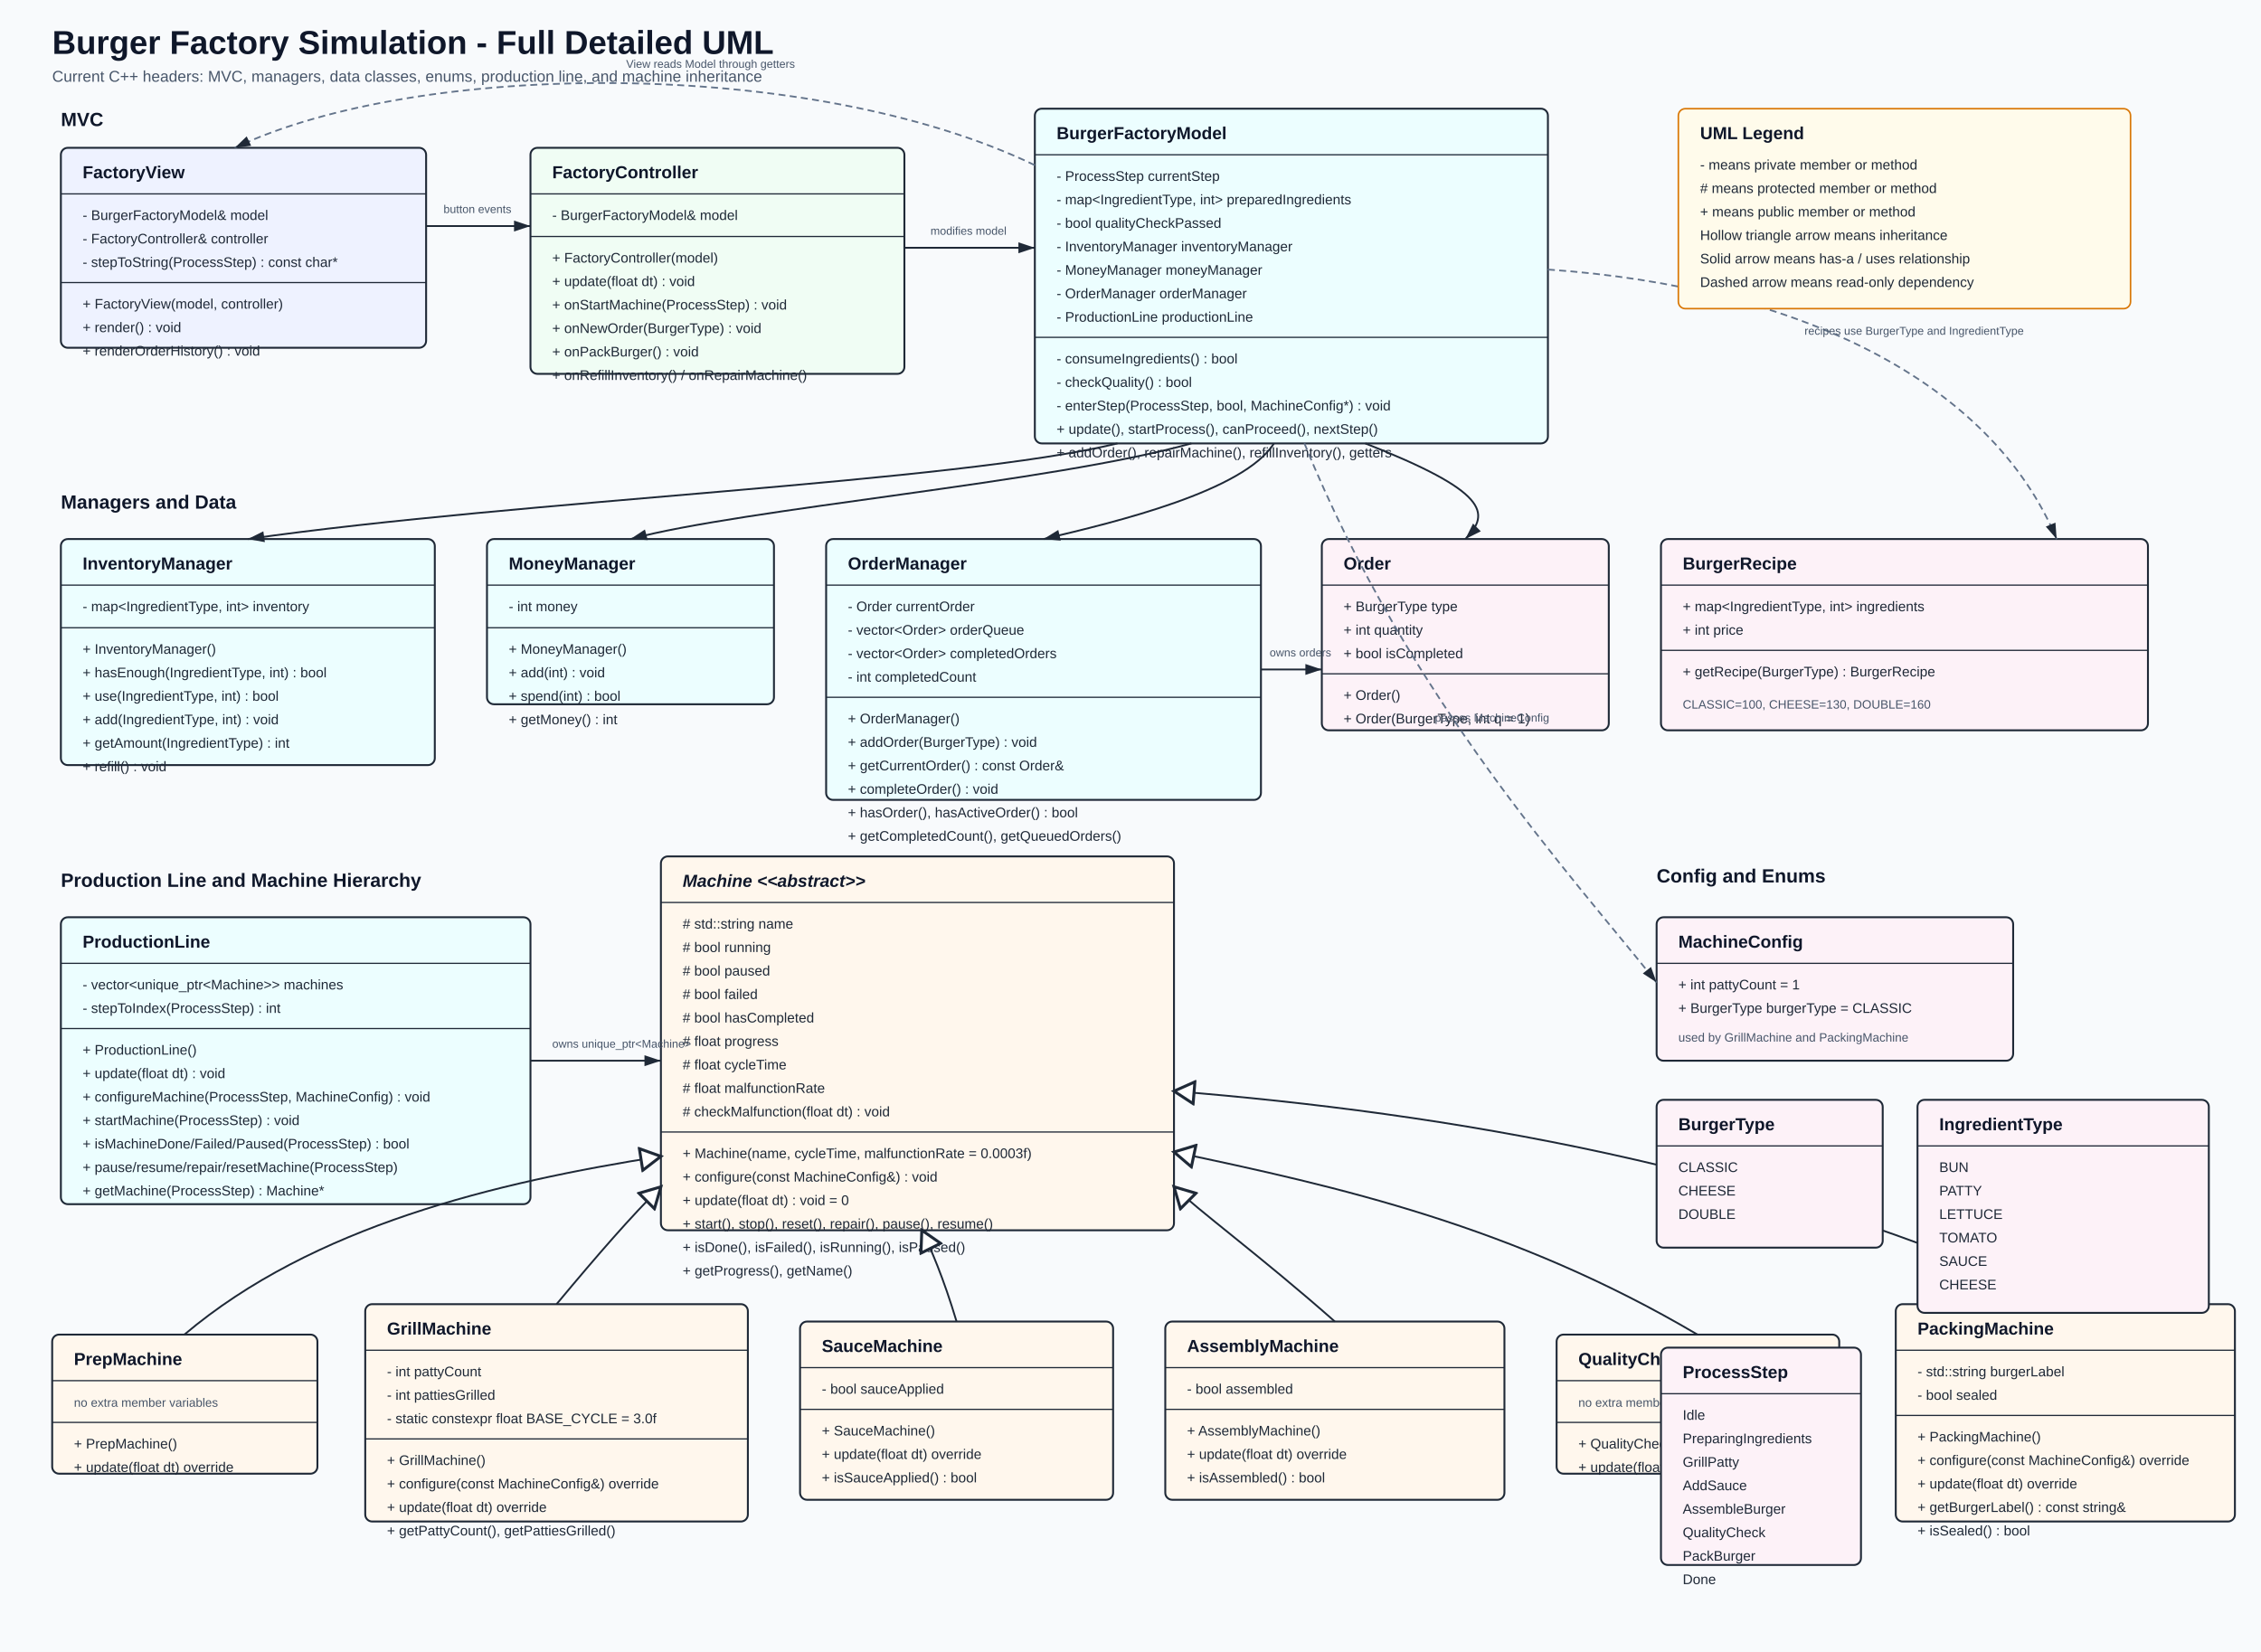
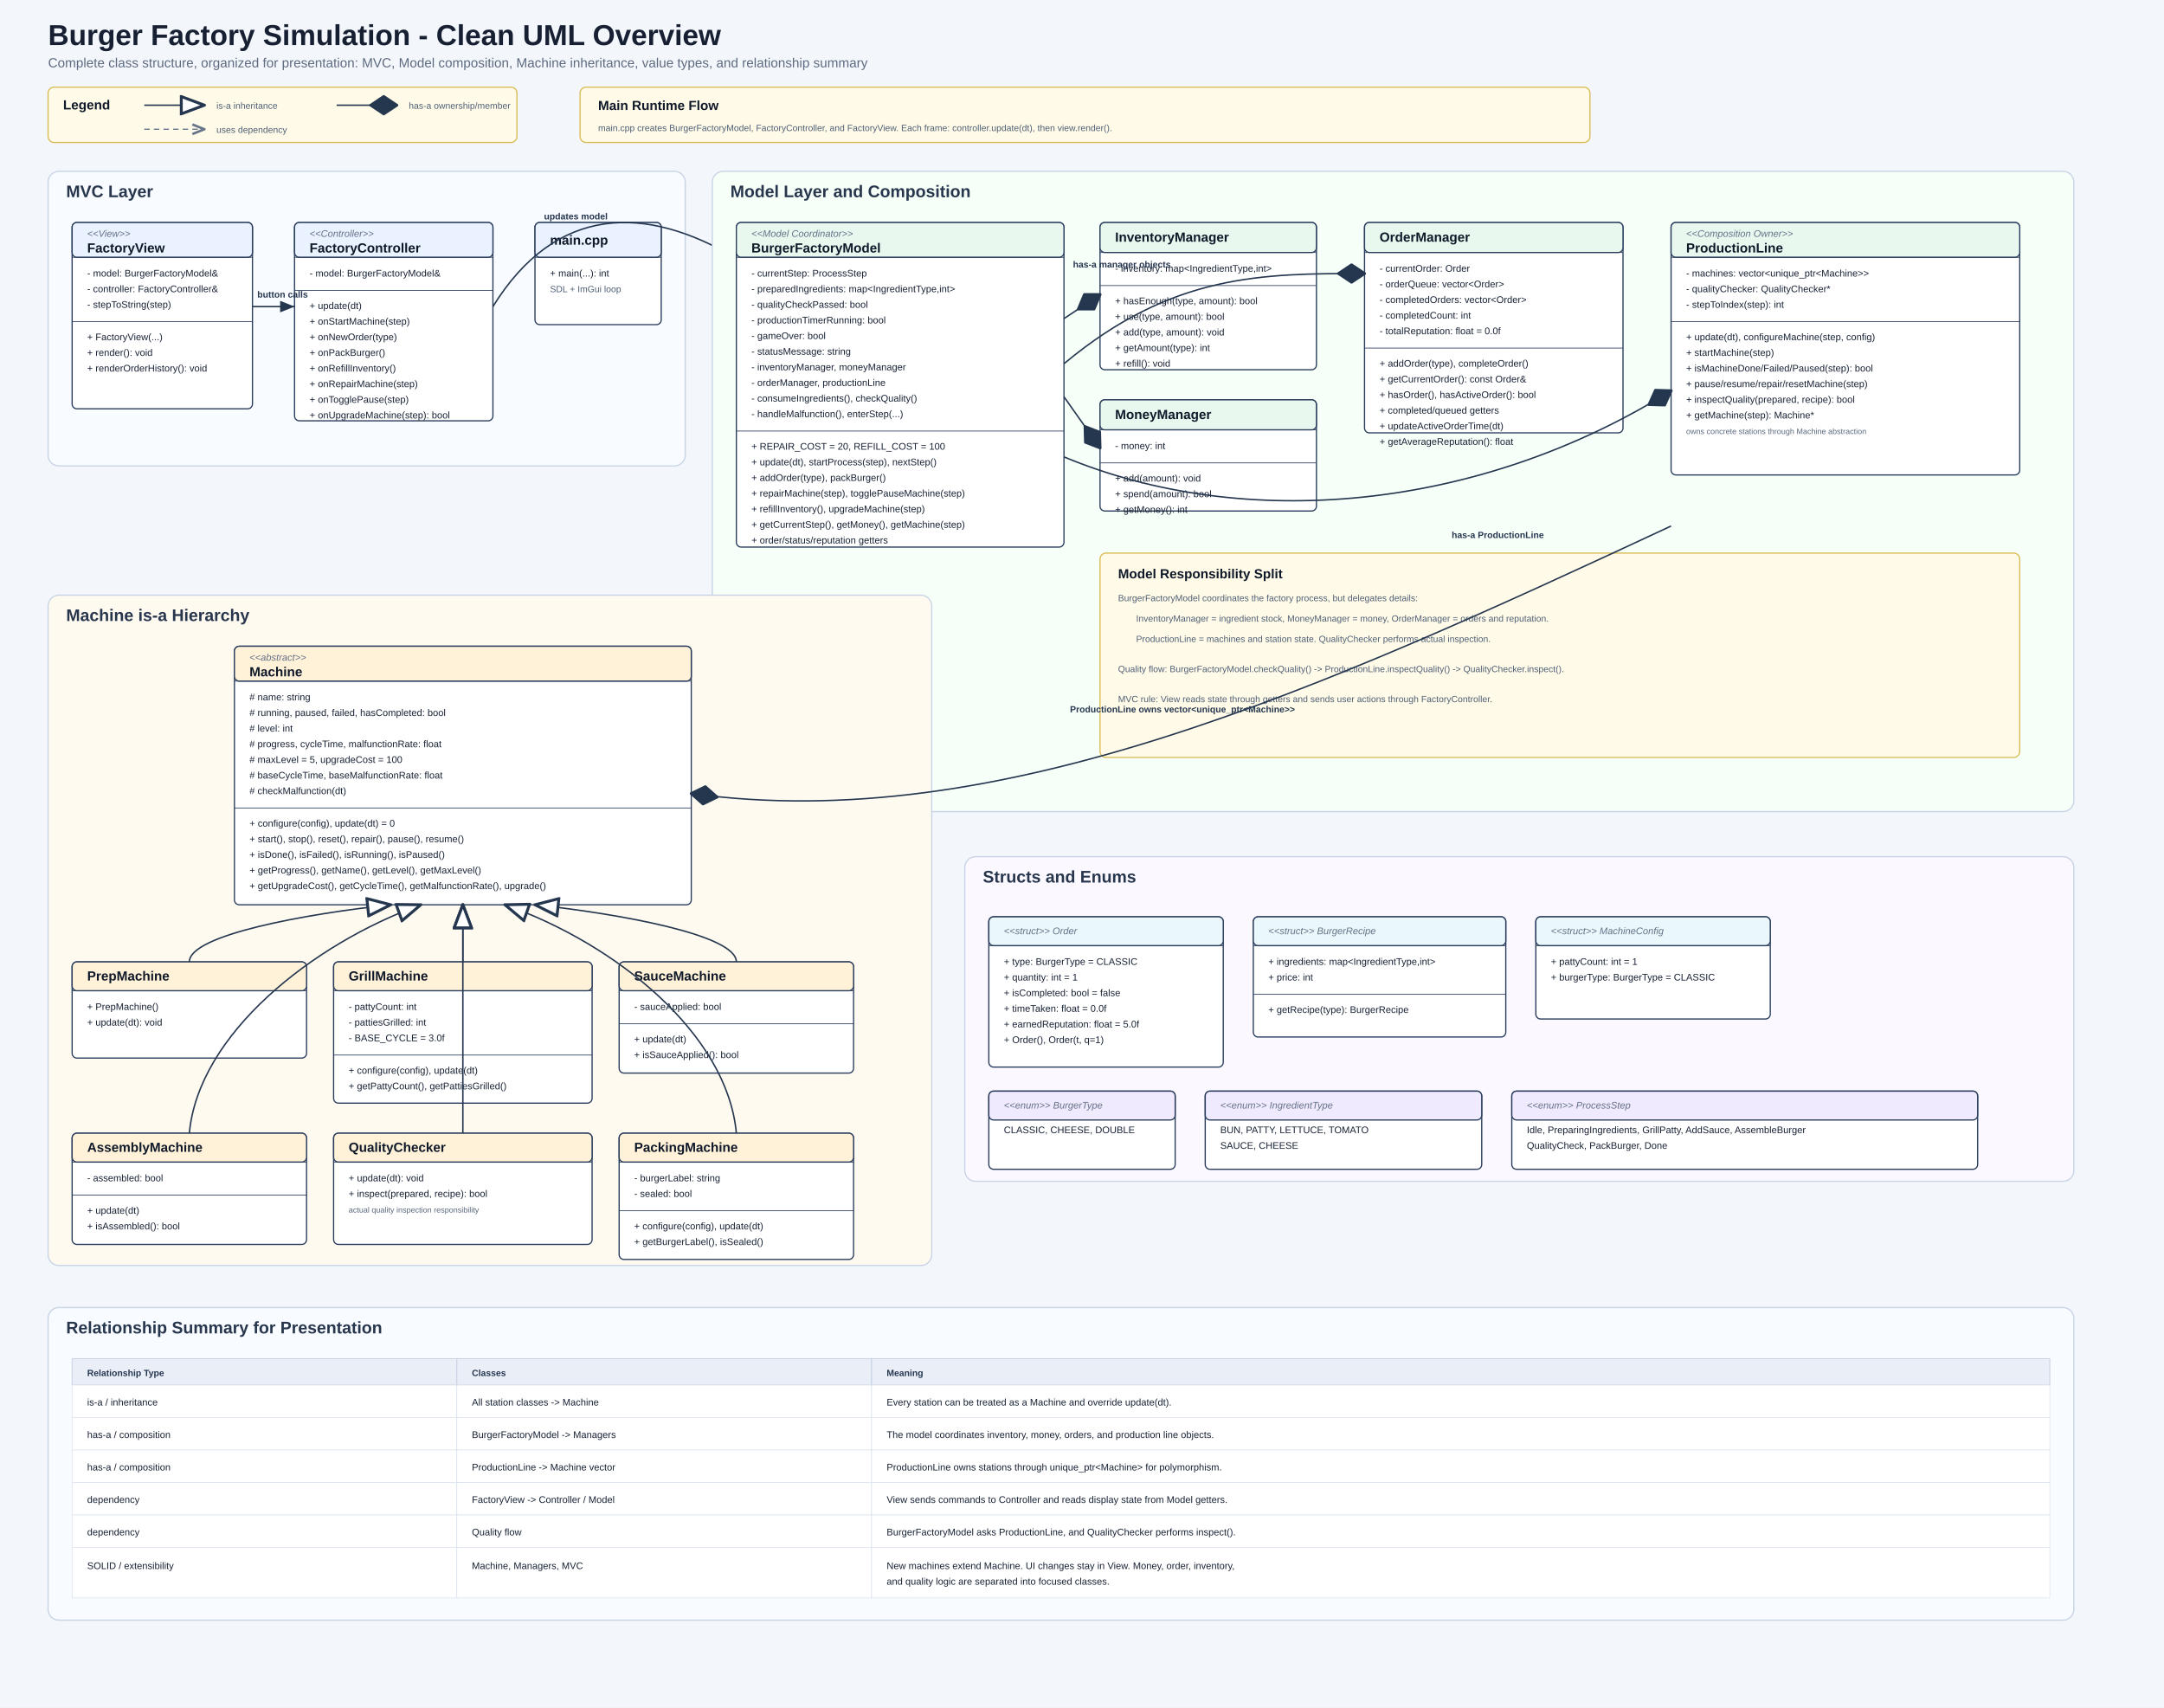
- <svg xmlns="http://www.w3.org/2000/svg" width="2600" height="1900" viewBox="0 0 2600 1900">
+ <svg xmlns="http://www.w3.org/2000/svg" width="3600" height="2840" viewBox="0 0 3600 2840">
  <defs>
-     <marker id="arrow" markerWidth="10" markerHeight="10" refX="9" refY="3" orient="auto" markerUnits="strokeWidth">
-       <path d="M0,0 L0,6 L9,3 z" fill="#1f2937" />
+     <style>
+       text { font-family: Arial, Helvetica, sans-serif; fill: #172033; }
+       .title { font-size: 48px; font-weight: 700; }
+       .subtitle { font-size: 22px; fill: #5d6a7f; }
+       .package-title { font-size: 28px; font-weight: 700; fill: #27364d; }
+       .class-name { font-size: 22px; font-weight: 700; fill: #101929; }
+       .stereo { font-size: 16px; font-style: italic; fill: #637087; }
+       .member { font-size: 16px; fill: #182235; }
+       .small { font-size: 15px; fill: #4e5e74; }
+       .tiny { font-size: 13px; fill: #58677c; }
+       .package { fill: #f8fbff; stroke: #c8d3e5; stroke-width: 2; rx: 18; }
+       .package-model { fill: #f7fff9; }
+       .package-machine { fill: #fffaf0; }
+       .package-value { fill: #fbf8ff; }
+       .box { fill: #ffffff; stroke: #293c5c; stroke-width: 2; rx: 8; }
+       .head { stroke: #293c5c; stroke-width: 2; rx: 8; }
+       .head-mvc { fill: #eaf2ff; }
+       .head-model { fill: #e8f8ef; }
+       .head-machine { fill: #fff2d9; }
+       .head-value { fill: #f0eaff; }
+       .head-struct { fill: #eaf7fb; }
+       .line { stroke: #293c5c; stroke-width: 1.2; }
+       .arrow { stroke: #25364f; stroke-width: 2.4; fill: none; }
+       .dep { stroke: #65748a; stroke-width: 2; fill: none; stroke-dasharray: 9 7; }
+       .label { font-size: 15px; font-weight: 700; fill: #25364f; }
+       .note { fill: #fffbe8; stroke: #d8bc55; stroke-width: 2; rx: 10; }
+       .table-head { fill: #e9eef7; stroke: #c8d3e5; stroke-width: 1.5; }
+       .table-row { fill: #ffffff; stroke: #d9e1ee; stroke-width: 1; }
+     </style>
+     <marker id="arrow" viewBox="0 0 12 10" refX="11" refY="5" markerWidth="12" markerHeight="10" orient="auto">
+       <path d="M 1 1 L 11 5 L 1 9 Z" fill="#25364f" />
    </marker>
-     <marker id="inherit" markerWidth="14" markerHeight="14" refX="12" refY="7" orient="auto" markerUnits="strokeWidth">
-       <path d="M12,7 L1,1 L1,13 z" fill="#ffffff" stroke="#1f2937" stroke-width="1.6" />
+     <marker id="depArrow" viewBox="0 0 12 10" refX="11" refY="5" markerWidth="12" markerHeight="10" orient="auto">
+       <path d="M 1 1 L 11 5 L 1 9" fill="none" stroke="#65748a" stroke-width="2" />
    </marker>
-     <style>
-       .bg { fill: #f8fafc; }
-       .title { font: 700 38px Arial, sans-serif; fill: #0f172a; }
-       .subtitle { font: 400 18px Arial, sans-serif; fill: #475569; }
-       .section { font: 700 22px Arial, sans-serif; fill: #0f172a; }
-       .box { fill: #ffffff; stroke: #1f2937; stroke-width: 2.2; rx: 8; }
-       .view { fill: #eef2ff; }
-       .controller { fill: #f0fdf4; }
-       .model { fill: #ecfeff; }
-       .machine { fill: #fff7ed; }
-       .data { fill: #fdf2f8; }
-       .note { fill: #fffbeb; stroke: #d97706; stroke-width: 1.8; rx: 8; }
-       .header { font: 700 20px Arial, sans-serif; fill: #0f172a; }
-       .abstract { font: italic 700 20px Arial, sans-serif; fill: #0f172a; }
-       .text { font: 400 16px Arial, sans-serif; fill: #1f2937; }
-       .small { font: 400 14px Arial, sans-serif; fill: #475569; }
-       .tiny { font: 400 13px Arial, sans-serif; fill: #475569; }
-       .rel { stroke: #1f2937; stroke-width: 2.1; fill: none; marker-end: url(#arrow); }
-       .read { stroke: #64748b; stroke-width: 2; fill: none; stroke-dasharray: 8 5; marker-end: url(#arrow); }
-       .inheritLine { stroke: #1f2937; stroke-width: 2.1; fill: none; marker-end: url(#inherit); }
-       .sep { stroke: #1f2937; stroke-width: 1.4; }
-     </style>
+     <marker id="inherit" viewBox="0 0 18 14" refX="17" refY="7" markerWidth="18" markerHeight="14" orient="auto">
+       <path d="M 17 7 L 1 1 L 1 13 Z" fill="#ffffff" stroke="#25364f" stroke-width="2" />
+     </marker>
+     <marker id="diamond" viewBox="0 0 20 14" refX="19" refY="7" markerWidth="20" markerHeight="14" orient="auto">
+       <path d="M 1 7 L 10 1 L 19 7 L 10 13 Z" fill="#25364f" stroke="#25364f" stroke-width="2" />
+     </marker>
  </defs>
-   <rect class="bg" x="0" y="0" width="2600" height="1900" />
-   <text class="title" x="60" y="62">Burger Factory Simulation - Full Detailed UML</text>
-   <text class="subtitle" x="60" y="94">Current C++ headers: MVC, managers, data classes, enums, production line, and machine inheritance</text>
-   <text class="section" x="70" y="145">MVC</text>
-   <rect class="box view" x="70" y="170" width="420" height="230" />
-   <text class="header" x="95" y="205">FactoryView</text>
-   <line class="sep" x1="70" y1="223" x2="490" y2="223" />
-   <text class="text" x="95" y="253">- BurgerFactoryModel&amp; model</text>
-   <text class="text" x="95" y="280">- FactoryController&amp; controller</text>
-   <text class="text" x="95" y="307">- stepToString(ProcessStep) : const char*</text>
-   <line class="sep" x1="70" y1="325" x2="490" y2="325" />
-   <text class="text" x="95" y="355">+ FactoryView(model, controller)</text>
-   <text class="text" x="95" y="382">+ render() : void</text>
-   <text class="text" x="95" y="409">+ renderOrderHistory() : void</text>
-   <rect class="box controller" x="610" y="170" width="430" height="260" />
-   <text class="header" x="635" y="205">FactoryController</text>
-   <line class="sep" x1="610" y1="223" x2="1040" y2="223" />
-   <text class="text" x="635" y="253">- BurgerFactoryModel&amp; model</text>
-   <line class="sep" x1="610" y1="272" x2="1040" y2="272" />
-   <text class="text" x="635" y="302">+ FactoryController(model)</text>
-   <text class="text" x="635" y="329">+ update(float dt) : void</text>
-   <text class="text" x="635" y="356">+ onStartMachine(ProcessStep) : void</text>
-   <text class="text" x="635" y="383">+ onNewOrder(BurgerType) : void</text>
-   <text class="text" x="635" y="410">+ onPackBurger() : void</text>
-   <text class="text" x="635" y="437">+ onRefillInventory() / onRepairMachine()</text>
-   <rect class="box model" x="1190" y="125" width="590" height="385" />
-   <text class="header" x="1215" y="160">BurgerFactoryModel</text>
-   <line class="sep" x1="1190" y1="178" x2="1780" y2="178" />
-   <text class="text" x="1215" y="208">- ProcessStep currentStep</text>
-   <text class="text" x="1215" y="235">- map&lt;IngredientType, int&gt; preparedIngredients</text>
-   <text class="text" x="1215" y="262">- bool qualityCheckPassed</text>
-   <text class="text" x="1215" y="289">- InventoryManager inventoryManager</text>
-   <text class="text" x="1215" y="316">- MoneyManager moneyManager</text>
-   <text class="text" x="1215" y="343">- OrderManager orderManager</text>
-   <text class="text" x="1215" y="370">- ProductionLine productionLine</text>
-   <line class="sep" x1="1190" y1="388" x2="1780" y2="388" />
-   <text class="text" x="1215" y="418">- consumeIngredients() : bool</text>
-   <text class="text" x="1215" y="445">- checkQuality() : bool</text>
-   <text class="text" x="1215" y="472">- enterStep(ProcessStep, bool, MachineConfig*) : void</text>
-   <text class="text" x="1215" y="499">+ update(), startProcess(), canProceed(), nextStep()</text>
-   <text class="text" x="1215" y="526">+ addOrder(), repairMachine(), refillInventory(), getters</text>
-   <path class="rel" d="M490 260 C535 260, 565 260, 610 260" />
-   <text class="tiny" x="510" y="245">button events</text>
-   <path class="rel" d="M1040 285 C1095 285, 1130 285, 1190 285" />
-   <text class="tiny" x="1070" y="270">modifies model</text>
-   <path class="read" d="M1190 190 C930 65, 480 70, 270 170" />
-   <text class="tiny" x="720" y="78">View reads Model through getters</text>
-   <text class="section" x="70" y="585">Managers and Data</text>
-   <rect class="box model" x="70" y="620" width="430" height="260" />
-   <text class="header" x="95" y="655">InventoryManager</text>
-   <line class="sep" x1="70" y1="673" x2="500" y2="673" />
-   <text class="text" x="95" y="703">- map&lt;IngredientType, int&gt; inventory</text>
-   <line class="sep" x1="70" y1="722" x2="500" y2="722" />
-   <text class="text" x="95" y="752">+ InventoryManager()</text>
-   <text class="text" x="95" y="779">+ hasEnough(IngredientType, int) : bool</text>
-   <text class="text" x="95" y="806">+ use(IngredientType, int) : bool</text>
-   <text class="text" x="95" y="833">+ add(IngredientType, int) : void</text>
-   <text class="text" x="95" y="860">+ getAmount(IngredientType) : int</text>
-   <text class="text" x="95" y="887">+ refill() : void</text>
-   <rect class="box model" x="560" y="620" width="330" height="190" />
-   <text class="header" x="585" y="655">MoneyManager</text>
-   <line class="sep" x1="560" y1="673" x2="890" y2="673" />
-   <text class="text" x="585" y="703">- int money</text>
-   <line class="sep" x1="560" y1="722" x2="890" y2="722" />
-   <text class="text" x="585" y="752">+ MoneyManager()</text>
-   <text class="text" x="585" y="779">+ add(int) : void</text>
-   <text class="text" x="585" y="806">+ spend(int) : bool</text>
-   <text class="text" x="585" y="833">+ getMoney() : int</text>
-   <rect class="box model" x="950" y="620" width="500" height="300" />
-   <text class="header" x="975" y="655">OrderManager</text>
-   <line class="sep" x1="950" y1="673" x2="1450" y2="673" />
-   <text class="text" x="975" y="703">- Order currentOrder</text>
-   <text class="text" x="975" y="730">- vector&lt;Order&gt; orderQueue</text>
-   <text class="text" x="975" y="757">- vector&lt;Order&gt; completedOrders</text>
-   <text class="text" x="975" y="784">- int completedCount</text>
-   <line class="sep" x1="950" y1="802" x2="1450" y2="802" />
-   <text class="text" x="975" y="832">+ OrderManager()</text>
-   <text class="text" x="975" y="859">+ addOrder(BurgerType) : void</text>
-   <text class="text" x="975" y="886">+ getCurrentOrder() : const Order&amp;</text>
-   <text class="text" x="975" y="913">+ completeOrder() : void</text>
-   <text class="text" x="975" y="940">+ hasOrder(), hasActiveOrder() : bool</text>
-   <text class="text" x="975" y="967">+ getCompletedCount(), getQueuedOrders()</text>
-   <rect class="box data" x="1520" y="620" width="330" height="220" />
-   <text class="header" x="1545" y="655">Order</text>
-   <line class="sep" x1="1520" y1="673" x2="1850" y2="673" />
-   <text class="text" x="1545" y="703">+ BurgerType type</text>
-   <text class="text" x="1545" y="730">+ int quantity</text>
-   <text class="text" x="1545" y="757">+ bool isCompleted</text>
-   <line class="sep" x1="1520" y1="775" x2="1850" y2="775" />
-   <text class="text" x="1545" y="805">+ Order()</text>
-   <text class="text" x="1545" y="832">+ Order(BurgerType, int q = 1)</text>
-   <rect class="box data" x="1910" y="620" width="560" height="220" />
-   <text class="header" x="1935" y="655">BurgerRecipe</text>
-   <line class="sep" x1="1910" y1="673" x2="2470" y2="673" />
-   <text class="text" x="1935" y="703">+ map&lt;IngredientType, int&gt; ingredients</text>
-   <text class="text" x="1935" y="730">+ int price</text>
-   <line class="sep" x1="1910" y1="748" x2="2470" y2="748" />
-   <text class="text" x="1935" y="778">+ getRecipe(BurgerType) : BurgerRecipe</text>
-   <text class="small" x="1935" y="815">CLASSIC=100, CHEESE=130, DOUBLE=160</text>
-   <path class="rel" d="M1285 510 C1100 555, 600 575, 285 620" />
-   <path class="rel" d="M1370 510 C1210 555, 855 585, 725 620" />
-   <path class="rel" d="M1465 510 C1430 565, 1285 600, 1200 620" />
-   <path class="rel" d="M1570 510 C1710 565, 1715 590, 1685 620" />
-   <path class="rel" d="M1450 770 C1485 770, 1490 770, 1520 770" />
-   <text class="tiny" x="1460" y="755">owns orders</text>
-   <text class="section" x="70" y="1020">Production Line and Machine Hierarchy</text>
-   <rect class="box model" x="70" y="1055" width="540" height="330" />
-   <text class="header" x="95" y="1090">ProductionLine</text>
-   <line class="sep" x1="70" y1="1108" x2="610" y2="1108" />
-   <text class="text" x="95" y="1138">- vector&lt;unique_ptr&lt;Machine&gt;&gt; machines</text>
-   <text class="text" x="95" y="1165">- stepToIndex(ProcessStep) : int</text>
-   <line class="sep" x1="70" y1="1183" x2="610" y2="1183" />
-   <text class="text" x="95" y="1213">+ ProductionLine()</text>
-   <text class="text" x="95" y="1240">+ update(float dt) : void</text>
-   <text class="text" x="95" y="1267">+ configureMachine(ProcessStep, MachineConfig) : void</text>
-   <text class="text" x="95" y="1294">+ startMachine(ProcessStep) : void</text>
-   <text class="text" x="95" y="1321">+ isMachineDone/Failed/Paused(ProcessStep) : bool</text>
-   <text class="text" x="95" y="1348">+ pause/resume/repair/resetMachine(ProcessStep)</text>
-   <text class="text" x="95" y="1375">+ getMachine(ProcessStep) : Machine*</text>
-   <rect class="box machine" x="760" y="985" width="590" height="430" />
-   <text class="abstract" x="785" y="1020">Machine &lt;&lt;abstract&gt;&gt;</text>
-   <line class="sep" x1="760" y1="1038" x2="1350" y2="1038" />
-   <text class="text" x="785" y="1068"># std::string name</text>
-   <text class="text" x="785" y="1095"># bool running</text>
-   <text class="text" x="785" y="1122"># bool paused</text>
-   <text class="text" x="785" y="1149"># bool failed</text>
-   <text class="text" x="785" y="1176"># bool hasCompleted</text>
-   <text class="text" x="785" y="1203"># float progress</text>
-   <text class="text" x="785" y="1230"># float cycleTime</text>
-   <text class="text" x="785" y="1257"># float malfunctionRate</text>
-   <text class="text" x="785" y="1284"># checkMalfunction(float dt) : void</text>
-   <line class="sep" x1="760" y1="1302" x2="1350" y2="1302" />
-   <text class="text" x="785" y="1332">+ Machine(name, cycleTime, malfunctionRate = 0.0003f)</text>
-   <text class="text" x="785" y="1359">+ configure(const MachineConfig&amp;) : void</text>
-   <text class="text" x="785" y="1386">+ update(float dt) : void = 0</text>
-   <text class="text" x="785" y="1413">+ start(), stop(), reset(), repair(), pause(), resume()</text>
-   <text class="text" x="785" y="1440">+ isDone(), isFailed(), isRunning(), isPaused()</text>
-   <text class="text" x="785" y="1467">+ getProgress(), getName()</text>
-   <rect class="box machine" x="60" y="1535" width="305" height="160" />
-   <text class="header" x="85" y="1570">PrepMachine</text>
-   <line class="sep" x1="60" y1="1588" x2="365" y2="1588" />
-   <text class="small" x="85" y="1618">no extra member variables</text>
-   <line class="sep" x1="60" y1="1636" x2="365" y2="1636" />
-   <text class="text" x="85" y="1666">+ PrepMachine()</text>
-   <text class="text" x="85" y="1693">+ update(float dt) override</text>
-   <rect class="box machine" x="420" y="1500" width="440" height="250" />
-   <text class="header" x="445" y="1535">GrillMachine</text>
-   <line class="sep" x1="420" y1="1553" x2="860" y2="1553" />
-   <text class="text" x="445" y="1583">- int pattyCount</text>
-   <text class="text" x="445" y="1610">- int pattiesGrilled</text>
-   <text class="text" x="445" y="1637">- static constexpr float BASE_CYCLE = 3.0f</text>
-   <line class="sep" x1="420" y1="1655" x2="860" y2="1655" />
-   <text class="text" x="445" y="1685">+ GrillMachine()</text>
-   <text class="text" x="445" y="1712">+ configure(const MachineConfig&amp;) override</text>
-   <text class="text" x="445" y="1739">+ update(float dt) override</text>
-   <text class="text" x="445" y="1766">+ getPattyCount(), getPattiesGrilled()</text>
-   <rect class="box machine" x="920" y="1520" width="360" height="205" />
-   <text class="header" x="945" y="1555">SauceMachine</text>
-   <line class="sep" x1="920" y1="1573" x2="1280" y2="1573" />
-   <text class="text" x="945" y="1603">- bool sauceApplied</text>
-   <line class="sep" x1="920" y1="1621" x2="1280" y2="1621" />
-   <text class="text" x="945" y="1651">+ SauceMachine()</text>
-   <text class="text" x="945" y="1678">+ update(float dt) override</text>
-   <text class="text" x="945" y="1705">+ isSauceApplied() : bool</text>
-   <rect class="box machine" x="1340" y="1520" width="390" height="205" />
-   <text class="header" x="1365" y="1555">AssemblyMachine</text>
-   <line class="sep" x1="1340" y1="1573" x2="1730" y2="1573" />
-   <text class="text" x="1365" y="1603">- bool assembled</text>
-   <line class="sep" x1="1340" y1="1621" x2="1730" y2="1621" />
-   <text class="text" x="1365" y="1651">+ AssemblyMachine()</text>
-   <text class="text" x="1365" y="1678">+ update(float dt) override</text>
-   <text class="text" x="1365" y="1705">+ isAssembled() : bool</text>
-   <rect class="box machine" x="1790" y="1535" width="325" height="160" />
-   <text class="header" x="1815" y="1570">QualityChecker</text>
-   <line class="sep" x1="1790" y1="1588" x2="2115" y2="1588" />
-   <text class="small" x="1815" y="1618">no extra member variables</text>
-   <line class="sep" x1="1790" y1="1636" x2="2115" y2="1636" />
-   <text class="text" x="1815" y="1666">+ QualityChecker()</text>
-   <text class="text" x="1815" y="1693">+ update(float dt) override</text>
-   <rect class="box machine" x="2180" y="1500" width="390" height="250" />
-   <text class="header" x="2205" y="1535">PackingMachine</text>
-   <line class="sep" x1="2180" y1="1553" x2="2570" y2="1553" />
-   <text class="text" x="2205" y="1583">- std::string burgerLabel</text>
-   <text class="text" x="2205" y="1610">- bool sealed</text>
-   <line class="sep" x1="2180" y1="1628" x2="2570" y2="1628" />
-   <text class="text" x="2205" y="1658">+ PackingMachine()</text>
-   <text class="text" x="2205" y="1685">+ configure(const MachineConfig&amp;) override</text>
-   <text class="text" x="2205" y="1712">+ update(float dt) override</text>
-   <text class="text" x="2205" y="1739">+ getBurgerLabel() : const string&amp;</text>
-   <text class="text" x="2205" y="1766">+ isSealed() : bool</text>
-   <path class="rel" d="M610 1220 C665 1220, 705 1220, 760 1220" />
-   <text class="tiny" x="635" y="1205">owns unique_ptr&lt;Machine&gt;</text>
-   <path class="inheritLine" d="M212 1535 C360 1410, 570 1360, 760 1330" />
-   <path class="inheritLine" d="M640 1500 C690 1440, 725 1400, 760 1365" />
-   <path class="inheritLine" d="M1100 1520 C1085 1470, 1070 1435, 1060 1415" />
-   <path class="inheritLine" d="M1535 1520 C1450 1445, 1375 1390, 1350 1365" />
-   <path class="inheritLine" d="M1952 1535 C1740 1410, 1540 1365, 1350 1325" />
-   <path class="inheritLine" d="M2375 1500 C2030 1340, 1660 1280, 1350 1255" />
-   <text class="section" x="1905" y="1015">Config and Enums</text>
-   <rect class="box data" x="1905" y="1055" width="410" height="165" />
-   <text class="header" x="1930" y="1090">MachineConfig</text>
-   <line class="sep" x1="1905" y1="1108" x2="2315" y2="1108" />
-   <text class="text" x="1930" y="1138">+ int pattyCount = 1</text>
-   <text class="text" x="1930" y="1165">+ BurgerType burgerType = CLASSIC</text>
-   <text class="small" x="1930" y="1198">used by GrillMachine and PackingMachine</text>
-   <rect class="box data" x="1905" y="1265" width="260" height="170" />
-   <text class="header" x="1930" y="1300">BurgerType</text>
-   <line class="sep" x1="1905" y1="1318" x2="2165" y2="1318" />
-   <text class="text" x="1930" y="1348">CLASSIC</text>
-   <text class="text" x="1930" y="1375">CHEESE</text>
-   <text class="text" x="1930" y="1402">DOUBLE</text>
-   <rect class="box data" x="2205" y="1265" width="335" height="245" />
-   <text class="header" x="2230" y="1300">IngredientType</text>
-   <line class="sep" x1="2205" y1="1318" x2="2540" y2="1318" />
-   <text class="text" x="2230" y="1348">BUN</text>
-   <text class="text" x="2230" y="1375">PATTY</text>
-   <text class="text" x="2230" y="1402">LETTUCE</text>
-   <text class="text" x="2230" y="1429">TOMATO</text>
-   <text class="text" x="2230" y="1456">SAUCE</text>
-   <text class="text" x="2230" y="1483">CHEESE</text>
-   <rect class="box data" x="1910" y="1550" width="230" height="250" />
-   <text class="header" x="1935" y="1585">ProcessStep</text>
-   <line class="sep" x1="1910" y1="1603" x2="2140" y2="1603" />
-   <text class="text" x="1935" y="1633">Idle</text>
-   <text class="text" x="1935" y="1660">PreparingIngredients</text>
-   <text class="text" x="1935" y="1687">GrillPatty</text>
-   <text class="text" x="1935" y="1714">AddSauce</text>
-   <text class="text" x="1935" y="1741">AssembleBurger</text>
-   <text class="text" x="1935" y="1768">QualityCheck</text>
-   <text class="text" x="1935" y="1795">PackBurger</text>
-   <text class="text" x="1935" y="1822">Done</text>
-   <path class="read" d="M1780 310 C2070 330, 2290 440, 2365 620" />
-   <text class="tiny" x="2075" y="385">recipes use BurgerType and IngredientType</text>
-   <path class="read" d="M1500 510 C1620 805, 1810 1010, 1905 1130" />
-   <text class="tiny" x="1650" y="830">passes MachineConfig</text>
-   <rect class="note" x="1930" y="125" width="520" height="230" />
-   <text class="header" x="1955" y="160">UML Legend</text>
-   <text class="text" x="1955" y="195">- means private member or method</text>
-   <text class="text" x="1955" y="222"># means protected member or method</text>
-   <text class="text" x="1955" y="249">+ means public member or method</text>
-   <text class="text" x="1955" y="276">Hollow triangle arrow means inheritance</text>
-   <text class="text" x="1955" y="303">Solid arrow means has-a / uses relationship</text>
-   <text class="text" x="1955" y="330">Dashed arrow means read-only dependency</text>
+   <rect x="0" y="0" width="3600" height="2840" fill="#f3f6fb" />
+   <text x="80" y="75" class="title">Burger Factory Simulation - Clean UML Overview</text>
+   <text x="80" y="112" class="subtitle">Complete class structure, organized for presentation: MVC, Model composition, Machine inheritance, value types, and relationship summary</text>
+   <rect x="80" y="145" width="780" height="92" class="note" />
+   <text x="105" y="182" class="class-name">Legend</text>
+   <line x1="240" y1="175" x2="340" y2="175" class="arrow" marker-end="url(#inherit)" />
+   <text x="360" y="181" class="small">is-a inheritance</text>
+   <line x1="560" y1="175" x2="660" y2="175" class="arrow" marker-end="url(#diamond)" />
+   <text x="680" y="181" class="small">has-a ownership/member</text>
+   <line x1="240" y1="215" x2="340" y2="215" class="dep" marker-end="url(#depArrow)" />
+   <text x="360" y="221" class="small">uses dependency</text>
+   <rect x="965" y="145" width="1680" height="92" class="note" />
+   <text x="995" y="183" class="class-name">Main Runtime Flow</text>
+   <text x="995" y="218" class="small">main.cpp creates BurgerFactoryModel, FactoryController, and FactoryView. Each frame: controller.update(dt), then view.render().</text>
+   <rect x="80" y="285" width="1060" height="490" class="package" />
+   <text x="110" y="328" class="package-title">MVC Layer</text>
+   <g id="FactoryView">
+     <rect x="120" y="370" width="300" height="310" class="box" />
+     <rect x="120" y="370" width="300" height="58" class="head head-mvc" />
+     <text x="145" y="394" class="stereo">&lt;&lt;View&gt;&gt;</text>
+     <text x="145" y="420" class="class-name">FactoryView</text>
+     <line x1="120" y1="428" x2="420" y2="428" class="line" />
+     <text x="145" y="460" class="member">- model: BurgerFactoryModel&amp;</text>
+     <text x="145" y="486" class="member">- controller: FactoryController&amp;</text>
+     <text x="145" y="512" class="member">- stepToString(step)</text>
+     <line x1="120" y1="535" x2="420" y2="535" class="line" />
+     <text x="145" y="566" class="member">+ FactoryView(...)</text>
+     <text x="145" y="592" class="member">+ render(): void</text>
+     <text x="145" y="618" class="member">+ renderOrderHistory(): void</text>
+   </g>
+   <g id="FactoryController">
+     <rect x="490" y="370" width="330" height="330" class="box" />
+     <rect x="490" y="370" width="330" height="58" class="head head-mvc" />
+     <text x="515" y="394" class="stereo">&lt;&lt;Controller&gt;&gt;</text>
+     <text x="515" y="420" class="class-name">FactoryController</text>
+     <line x1="490" y1="428" x2="820" y2="428" class="line" />
+     <text x="515" y="460" class="member">- model: BurgerFactoryModel&amp;</text>
+     <line x1="490" y1="483" x2="820" y2="483" class="line" />
+     <text x="515" y="514" class="member">+ update(dt)</text>
+     <text x="515" y="540" class="member">+ onStartMachine(step)</text>
+     <text x="515" y="566" class="member">+ onNewOrder(type)</text>
+     <text x="515" y="592" class="member">+ onPackBurger()</text>
+     <text x="515" y="618" class="member">+ onRefillInventory()</text>
+     <text x="515" y="644" class="member">+ onRepairMachine(step)</text>
+     <text x="515" y="670" class="member">+ onTogglePause(step)</text>
+     <text x="515" y="696" class="member">+ onUpgradeMachine(step): bool</text>
+   </g>
+   <g id="MainCpp">
+     <rect x="890" y="370" width="210" height="170" class="box" />
+     <rect x="890" y="370" width="210" height="58" class="head head-mvc" />
+     <text x="915" y="407" class="class-name">main.cpp</text>
+     <line x1="890" y1="428" x2="1100" y2="428" class="line" />
+     <text x="915" y="460" class="member">+ main(...): int</text>
+     <text x="915" y="486" class="small">SDL + ImGui loop</text>
+   </g>
+   <path d="M 420 510 L 490 510" class="arrow" marker-end="url(#arrow)" />
+   <text x="428" y="495" class="label">button calls</text>
+   <path d="M 820 510 C 925 340 1075 340 1225 430" class="arrow" marker-end="url(#arrow)" />
+   <text x="905" y="365" class="label">updates model</text>
+   <rect x="1185" y="285" width="2265" height="1065" class="package package-model" />
+   <text x="1215" y="328" class="package-title">Model Layer and Composition</text>
+   <g id="BurgerFactoryModel">
+     <rect x="1225" y="370" width="545" height="540" class="box" />
+     <rect x="1225" y="370" width="545" height="58" class="head head-model" />
+     <text x="1250" y="394" class="stereo">&lt;&lt;Model Coordinator&gt;&gt;</text>
+     <text x="1250" y="420" class="class-name">BurgerFactoryModel</text>
+     <line x1="1225" y1="428" x2="1770" y2="428" class="line" />
+     <text x="1250" y="460" class="member">- currentStep: ProcessStep</text>
+     <text x="1250" y="486" class="member">- preparedIngredients: map&lt;IngredientType,int&gt;</text>
+     <text x="1250" y="512" class="member">- qualityCheckPassed: bool</text>
+     <text x="1250" y="538" class="member">- productionTimerRunning: bool</text>
+     <text x="1250" y="564" class="member">- gameOver: bool</text>
+     <text x="1250" y="590" class="member">- statusMessage: string</text>
+     <text x="1250" y="616" class="member">- inventoryManager, moneyManager</text>
+     <text x="1250" y="642" class="member">- orderManager, productionLine</text>
+     <text x="1250" y="668" class="member">- consumeIngredients(), checkQuality()</text>
+     <text x="1250" y="694" class="member">- handleMalfunction(), enterStep(...)</text>
+     <line x1="1225" y1="717" x2="1770" y2="717" class="line" />
+     <text x="1250" y="748" class="member">+ REPAIR_COST = 20, REFILL_COST = 100</text>
+     <text x="1250" y="774" class="member">+ update(dt), startProcess(step), nextStep()</text>
+     <text x="1250" y="800" class="member">+ addOrder(type), packBurger()</text>
+     <text x="1250" y="826" class="member">+ repairMachine(step), togglePauseMachine(step)</text>
+     <text x="1250" y="852" class="member">+ refillInventory(), upgradeMachine(step)</text>
+     <text x="1250" y="878" class="member">+ getCurrentStep(), getMoney(), getMachine(step)</text>
+     <text x="1250" y="904" class="member">+ order/status/reputation getters</text>
+   </g>
+   <g id="Managers">
+     <rect x="1830" y="370" width="360" height="245" class="box" />
+     <rect x="1830" y="370" width="360" height="50" class="head head-model" />
+     <text x="1855" y="402" class="class-name">InventoryManager</text>
+     <line x1="1830" y1="420" x2="2190" y2="420" class="line" />
+     <text x="1855" y="452" class="member">- inventory: map&lt;IngredientType,int&gt;</text>
+     <line x1="1830" y1="475" x2="2190" y2="475" class="line" />
+     <text x="1855" y="506" class="member">+ hasEnough(type, amount): bool</text>
+     <text x="1855" y="532" class="member">+ use(type, amount): bool</text>
+     <text x="1855" y="558" class="member">+ add(type, amount): void</text>
+     <text x="1855" y="584" class="member">+ getAmount(type): int</text>
+     <text x="1855" y="610" class="member">+ refill(): void</text>
+     <rect x="1830" y="665" width="360" height="185" class="box" />
+     <rect x="1830" y="665" width="360" height="50" class="head head-model" />
+     <text x="1855" y="697" class="class-name">MoneyManager</text>
+     <line x1="1830" y1="715" x2="2190" y2="715" class="line" />
+     <text x="1855" y="747" class="member">- money: int</text>
+     <line x1="1830" y1="770" x2="2190" y2="770" class="line" />
+     <text x="1855" y="801" class="member">+ add(amount): void</text>
+     <text x="1855" y="827" class="member">+ spend(amount): bool</text>
+     <text x="1855" y="853" class="member">+ getMoney(): int</text>
+   </g>
+   <g id="OrderManager">
+     <rect x="2270" y="370" width="430" height="350" class="box" />
+     <rect x="2270" y="370" width="430" height="50" class="head head-model" />
+     <text x="2295" y="402" class="class-name">OrderManager</text>
+     <line x1="2270" y1="420" x2="2700" y2="420" class="line" />
+     <text x="2295" y="452" class="member">- currentOrder: Order</text>
+     <text x="2295" y="478" class="member">- orderQueue: vector&lt;Order&gt;</text>
+     <text x="2295" y="504" class="member">- completedOrders: vector&lt;Order&gt;</text>
+     <text x="2295" y="530" class="member">- completedCount: int</text>
+     <text x="2295" y="556" class="member">- totalReputation: float = 0.0f</text>
+     <line x1="2270" y1="579" x2="2700" y2="579" class="line" />
+     <text x="2295" y="610" class="member">+ addOrder(type), completeOrder()</text>
+     <text x="2295" y="636" class="member">+ getCurrentOrder(): const Order&amp;</text>
+     <text x="2295" y="662" class="member">+ hasOrder(), hasActiveOrder(): bool</text>
+     <text x="2295" y="688" class="member">+ completed/queued getters</text>
+     <text x="2295" y="714" class="member">+ updateActiveOrderTime(dt)</text>
+     <text x="2295" y="740" class="member">+ getAverageReputation(): float</text>
+   </g>
+   <g id="ProductionLine">
+     <rect x="2780" y="370" width="580" height="420" class="box" />
+     <rect x="2780" y="370" width="580" height="58" class="head head-model" />
+     <text x="2805" y="394" class="stereo">&lt;&lt;Composition Owner&gt;&gt;</text>
+     <text x="2805" y="420" class="class-name">ProductionLine</text>
+     <line x1="2780" y1="428" x2="3360" y2="428" class="line" />
+     <text x="2805" y="460" class="member">- machines: vector&lt;unique_ptr&lt;Machine&gt;&gt;</text>
+     <text x="2805" y="486" class="member">- qualityChecker: QualityChecker*</text>
+     <text x="2805" y="512" class="member">- stepToIndex(step): int</text>
+     <line x1="2780" y1="535" x2="3360" y2="535" class="line" />
+     <text x="2805" y="566" class="member">+ update(dt), configureMachine(step, config)</text>
+     <text x="2805" y="592" class="member">+ startMachine(step)</text>
+     <text x="2805" y="618" class="member">+ isMachineDone/Failed/Paused(step): bool</text>
+     <text x="2805" y="644" class="member">+ pause/resume/repair/resetMachine(step)</text>
+     <text x="2805" y="670" class="member">+ inspectQuality(prepared, recipe): bool</text>
+     <text x="2805" y="696" class="member">+ getMachine(step): Machine*</text>
+     <text x="2805" y="722" class="tiny">owns concrete stations through Machine abstraction</text>
+   </g>
+   <path d="M 1770 530 L 1830 490" class="arrow" marker-end="url(#diamond)" />
+   <path d="M 1770 660 L 1830 745" class="arrow" marker-end="url(#diamond)" />
+   <path d="M 1770 605 C 1950 455 2100 455 2270 455" class="arrow" marker-end="url(#diamond)" />
+   <path d="M 1770 760 C 2070 885 2460 850 2780 650" class="arrow" marker-end="url(#diamond)" />
+   <text x="1785" y="445" class="label">has-a manager objects</text>
+   <text x="2415" y="895" class="label">has-a ProductionLine</text>
+   <rect x="1830" y="920" width="1530" height="340" class="note" />
+   <text x="1860" y="962" class="class-name">Model Responsibility Split</text>
+   <text x="1860" y="1000" class="small">BurgerFactoryModel coordinates the factory process, but delegates details:</text>
+   <text x="1890" y="1034" class="small">InventoryManager = ingredient stock, MoneyManager = money, OrderManager = orders and reputation.</text>
+   <text x="1890" y="1068" class="small">ProductionLine = machines and station state. QualityChecker performs actual inspection.</text>
+   <text x="1860" y="1118" class="small">Quality flow: BurgerFactoryModel.checkQuality() -&gt; ProductionLine.inspectQuality() -&gt; QualityChecker.inspect().</text>
+   <text x="1860" y="1168" class="small">MVC rule: View reads state through getters and sends user actions through FactoryController.</text>
+   <g id="MachineHierarchyGroup" transform="translate(0,140)">
+     <rect x="80" y="850" width="1470" height="1115" class="package package-machine" />
+     <text x="110" y="893" class="package-title">Machine is-a Hierarchy</text>
+     <g id="Machine">
+       <rect x="390" y="935" width="760" height="430" class="box" />
+       <rect x="390" y="935" width="760" height="58" class="head head-machine" />
+       <text x="415" y="959" class="stereo">&lt;&lt;abstract&gt;&gt;</text>
+       <text x="415" y="985" class="class-name">Machine</text>
+       <line x1="390" y1="993" x2="1150" y2="993" class="line" />
+       <text x="415" y="1025" class="member"># name: string</text>
+       <text x="415" y="1051" class="member"># running, paused, failed, hasCompleted: bool</text>
+       <text x="415" y="1077" class="member"># level: int</text>
+       <text x="415" y="1103" class="member"># progress, cycleTime, malfunctionRate: float</text>
+       <text x="415" y="1129" class="member"># maxLevel = 5, upgradeCost = 100</text>
+       <text x="415" y="1155" class="member"># baseCycleTime, baseMalfunctionRate: float</text>
+       <text x="415" y="1181" class="member"># checkMalfunction(dt)</text>
+       <line x1="390" y1="1204" x2="1150" y2="1204" class="line" />
+       <text x="415" y="1235" class="member">+ configure(config), update(dt) = 0</text>
+       <text x="415" y="1261" class="member">+ start(), stop(), reset(), repair(), pause(), resume()</text>
+       <text x="415" y="1287" class="member">+ isDone(), isFailed(), isRunning(), isPaused()</text>
+       <text x="415" y="1313" class="member">+ getProgress(), getName(), getLevel(), getMaxLevel()</text>
+       <text x="415" y="1339" class="member">+ getUpgradeCost(), getCycleTime(), getMalfunctionRate(), upgrade()</text>
+     </g>
+     <g id="MachineChildren">
+       <rect x="120" y="1460" width="390" height="160" class="box" />
+       <rect x="120" y="1460" width="390" height="48" class="head head-machine" />
+       <text x="145" y="1491" class="class-name">PrepMachine</text>
+       <line x1="120" y1="1508" x2="510" y2="1508" class="line" />
+       <text x="145" y="1540" class="member">+ PrepMachine()</text>
+       <text x="145" y="1566" class="member">+ update(dt): void</text>
+       <rect x="555" y="1460" width="430" height="235" class="box" />
+       <rect x="555" y="1460" width="430" height="48" class="head head-machine" />
+       <text x="580" y="1491" class="class-name">GrillMachine</text>
+       <line x1="555" y1="1508" x2="985" y2="1508" class="line" />
+       <text x="580" y="1540" class="member">- pattyCount: int</text>
+       <text x="580" y="1566" class="member">- pattiesGrilled: int</text>
+       <text x="580" y="1592" class="member">- BASE_CYCLE = 3.0f</text>
+       <line x1="555" y1="1615" x2="985" y2="1615" class="line" />
+       <text x="580" y="1646" class="member">+ configure(config), update(dt)</text>
+       <text x="580" y="1672" class="member">+ getPattyCount(), getPattiesGrilled()</text>
+       <rect x="1030" y="1460" width="390" height="185" class="box" />
+       <rect x="1030" y="1460" width="390" height="48" class="head head-machine" />
+       <text x="1055" y="1491" class="class-name">SauceMachine</text>
+       <line x1="1030" y1="1508" x2="1420" y2="1508" class="line" />
+       <text x="1055" y="1540" class="member">- sauceApplied: bool</text>
+       <line x1="1030" y1="1563" x2="1420" y2="1563" class="line" />
+       <text x="1055" y="1594" class="member">+ update(dt)</text>
+       <text x="1055" y="1620" class="member">+ isSauceApplied(): bool</text>
+       <rect x="120" y="1745" width="390" height="185" class="box" />
+       <rect x="120" y="1745" width="390" height="48" class="head head-machine" />
+       <text x="145" y="1776" class="class-name">AssemblyMachine</text>
+       <line x1="120" y1="1793" x2="510" y2="1793" class="line" />
+       <text x="145" y="1825" class="member">- assembled: bool</text>
+       <line x1="120" y1="1848" x2="510" y2="1848" class="line" />
+       <text x="145" y="1879" class="member">+ update(dt)</text>
+       <text x="145" y="1905" class="member">+ isAssembled(): bool</text>
+       <rect x="555" y="1745" width="430" height="185" class="box" />
+       <rect x="555" y="1745" width="430" height="48" class="head head-machine" />
+       <text x="580" y="1776" class="class-name">QualityChecker</text>
+       <line x1="555" y1="1793" x2="985" y2="1793" class="line" />
+       <text x="580" y="1825" class="member">+ update(dt): void</text>
+       <text x="580" y="1851" class="member">+ inspect(prepared, recipe): bool</text>
+       <text x="580" y="1877" class="tiny">actual quality inspection responsibility</text>
+       <rect x="1030" y="1745" width="390" height="210" class="box" />
+       <rect x="1030" y="1745" width="390" height="48" class="head head-machine" />
+       <text x="1055" y="1776" class="class-name">PackingMachine</text>
+       <line x1="1030" y1="1793" x2="1420" y2="1793" class="line" />
+       <text x="1055" y="1825" class="member">- burgerLabel: string</text>
+       <text x="1055" y="1851" class="member">- sealed: bool</text>
+       <line x1="1030" y1="1874" x2="1420" y2="1874" class="line" />
+       <text x="1055" y="1905" class="member">+ configure(config), update(dt)</text>
+       <text x="1055" y="1931" class="member">+ getBurgerLabel(), isSealed()</text>
+     </g>
+     <path d="M 315 1460 C 315 1415 510 1380 650 1365" class="arrow" marker-end="url(#inherit)" />
+     <path d="M 770 1460 C 770 1425 770 1400 770 1365" class="arrow" marker-end="url(#inherit)" />
+     <path d="M 1225 1460 C 1225 1415 1030 1380 890 1365" class="arrow" marker-end="url(#inherit)" />
+     <path d="M 315 1745 C 330 1580 520 1430 700 1365" class="arrow" marker-end="url(#inherit)" />
+     <path d="M 770 1745 C 770 1605 770 1500 770 1365" class="arrow" marker-end="url(#inherit)" />
+     <path d="M 1225 1745 C 1210 1580 1025 1430 840 1365" class="arrow" marker-end="url(#inherit)" />
+     <path d="M 2780 735 C 2190 1010 1660 1250 1150 1180" class="arrow" marker-end="url(#diamond)" />
+     <text x="1780" y="1045" class="label">ProductionLine owns vector&lt;unique_ptr&lt;Machine&gt;&gt;</text>
+   </g>
+   <rect x="1605" y="1425" width="1845" height="540" class="package package-value" />
+   <text x="1635" y="1468" class="package-title">Structs and Enums</text>
+   <g id="Structs">
+     <rect x="1645" y="1525" width="390" height="250" class="box" />
+     <rect x="1645" y="1525" width="390" height="48" class="head head-struct" />
+     <text x="1670" y="1554" class="stereo">&lt;&lt;struct&gt;&gt; Order</text>
+     <line x1="1645" y1="1573" x2="2035" y2="1573" class="line" />
+     <text x="1670" y="1605" class="member">+ type: BurgerType = CLASSIC</text>
+     <text x="1670" y="1631" class="member">+ quantity: int = 1</text>
+     <text x="1670" y="1657" class="member">+ isCompleted: bool = false</text>
+     <text x="1670" y="1683" class="member">+ timeTaken: float = 0.0f</text>
+     <text x="1670" y="1709" class="member">+ earnedReputation: float = 5.0f</text>
+     <text x="1670" y="1735" class="member">+ Order(), Order(t, q=1)</text>
+     <rect x="2085" y="1525" width="420" height="200" class="box" />
+     <rect x="2085" y="1525" width="420" height="48" class="head head-struct" />
+     <text x="2110" y="1554" class="stereo">&lt;&lt;struct&gt;&gt; BurgerRecipe</text>
+     <line x1="2085" y1="1573" x2="2505" y2="1573" class="line" />
+     <text x="2110" y="1605" class="member">+ ingredients: map&lt;IngredientType,int&gt;</text>
+     <text x="2110" y="1631" class="member">+ price: int</text>
+     <line x1="2085" y1="1654" x2="2505" y2="1654" class="line" />
+     <text x="2110" y="1685" class="member">+ getRecipe(type): BurgerRecipe</text>
+     <rect x="2555" y="1525" width="390" height="170" class="box" />
+     <rect x="2555" y="1525" width="390" height="48" class="head head-struct" />
+     <text x="2580" y="1554" class="stereo">&lt;&lt;struct&gt;&gt; MachineConfig</text>
+     <line x1="2555" y1="1573" x2="2945" y2="1573" class="line" />
+     <text x="2580" y="1605" class="member">+ pattyCount: int = 1</text>
+     <text x="2580" y="1631" class="member">+ burgerType: BurgerType = CLASSIC</text>
+   </g>
+   <g id="Enums">
+     <rect x="1645" y="1815" width="310" height="130" class="box" />
+     <rect x="1645" y="1815" width="310" height="48" class="head head-value" />
+     <text x="1670" y="1844" class="stereo">&lt;&lt;enum&gt;&gt; BurgerType</text>
+     <text x="1670" y="1885" class="member">CLASSIC, CHEESE, DOUBLE</text>
+     <rect x="2005" y="1815" width="460" height="130" class="box" />
+     <rect x="2005" y="1815" width="460" height="48" class="head head-value" />
+     <text x="2030" y="1844" class="stereo">&lt;&lt;enum&gt;&gt; IngredientType</text>
+     <text x="2030" y="1885" class="member">BUN, PATTY, LETTUCE, TOMATO</text>
+     <text x="2030" y="1911" class="member">SAUCE, CHEESE</text>
+     <rect x="2515" y="1815" width="775" height="130" class="box" />
+     <rect x="2515" y="1815" width="775" height="48" class="head head-value" />
+     <text x="2540" y="1844" class="stereo">&lt;&lt;enum&gt;&gt; ProcessStep</text>
+     <text x="2540" y="1885" class="member">Idle, PreparingIngredients, GrillPatty, AddSauce, AssembleBurger</text>
+     <text x="2540" y="1911" class="member">QualityCheck, PackBurger, Done</text>
+   </g>
+   <g id="RelationshipSummaryGroup" transform="translate(0,140)">
+     <rect x="80" y="2035" width="3370" height="520" class="package" />
+     <text x="110" y="2078" class="package-title">Relationship Summary for Presentation</text>
+     <rect x="120" y="2120" width="640" height="44" class="table-head" />
+     <rect x="760" y="2120" width="690" height="44" class="table-head" />
+     <rect x="1450" y="2120" width="1960" height="44" class="table-head" />
+     <text x="145" y="2149" class="label">Relationship Type</text>
+     <text x="785" y="2149" class="label">Classes</text>
+     <text x="1475" y="2149" class="label">Meaning</text>
+     <rect x="120" y="2164" width="640" height="54" class="table-row" />
+     <rect x="760" y="2164" width="690" height="54" class="table-row" />
+     <rect x="1450" y="2164" width="1960" height="54" class="table-row" />
+     <text x="145" y="2198" class="member">is-a / inheritance</text>
+     <text x="785" y="2198" class="member">All station classes -&gt; Machine</text>
+     <text x="1475" y="2198" class="member">Every station can be treated as a Machine and override update(dt).</text>
+     <rect x="120" y="2218" width="640" height="54" class="table-row" />
+     <rect x="760" y="2218" width="690" height="54" class="table-row" />
+     <rect x="1450" y="2218" width="1960" height="54" class="table-row" />
+     <text x="145" y="2252" class="member">has-a / composition</text>
+     <text x="785" y="2252" class="member">BurgerFactoryModel -&gt; Managers</text>
+     <text x="1475" y="2252" class="member">The model coordinates inventory, money, orders, and production line objects.</text>
+     <rect x="120" y="2272" width="640" height="54" class="table-row" />
+     <rect x="760" y="2272" width="690" height="54" class="table-row" />
+     <rect x="1450" y="2272" width="1960" height="54" class="table-row" />
+     <text x="145" y="2306" class="member">has-a / composition</text>
+     <text x="785" y="2306" class="member">ProductionLine -&gt; Machine vector</text>
+     <text x="1475" y="2306" class="member">ProductionLine owns stations through unique_ptr&lt;Machine&gt; for polymorphism.</text>
+     <rect x="120" y="2326" width="640" height="54" class="table-row" />
+     <rect x="760" y="2326" width="690" height="54" class="table-row" />
+     <rect x="1450" y="2326" width="1960" height="54" class="table-row" />
+     <text x="145" y="2360" class="member">dependency</text>
+     <text x="785" y="2360" class="member">FactoryView -&gt; Controller / Model</text>
+     <text x="1475" y="2360" class="member">View sends commands to Controller and reads display state from Model getters.</text>
+     <rect x="120" y="2380" width="640" height="54" class="table-row" />
+     <rect x="760" y="2380" width="690" height="54" class="table-row" />
+     <rect x="1450" y="2380" width="1960" height="54" class="table-row" />
+     <text x="145" y="2414" class="member">dependency</text>
+     <text x="785" y="2414" class="member">Quality flow</text>
+     <text x="1475" y="2414" class="member">BurgerFactoryModel asks ProductionLine, and QualityChecker performs inspect().</text>
+     <rect x="120" y="2434" width="640" height="84" class="table-row" />
+     <rect x="760" y="2434" width="690" height="84" class="table-row" />
+     <rect x="1450" y="2434" width="1960" height="84" class="table-row" />
+     <text x="145" y="2470" class="member">SOLID / extensibility</text>
+     <text x="785" y="2470" class="member">Machine, Managers, MVC</text>
+     <text x="1475" y="2470" class="member">New machines extend Machine. UI changes stay in View. Money, order, inventory,</text>
+     <text x="1475" y="2496" class="member">and quality logic are separated into focused classes.</text>
+   </g>
</svg>
